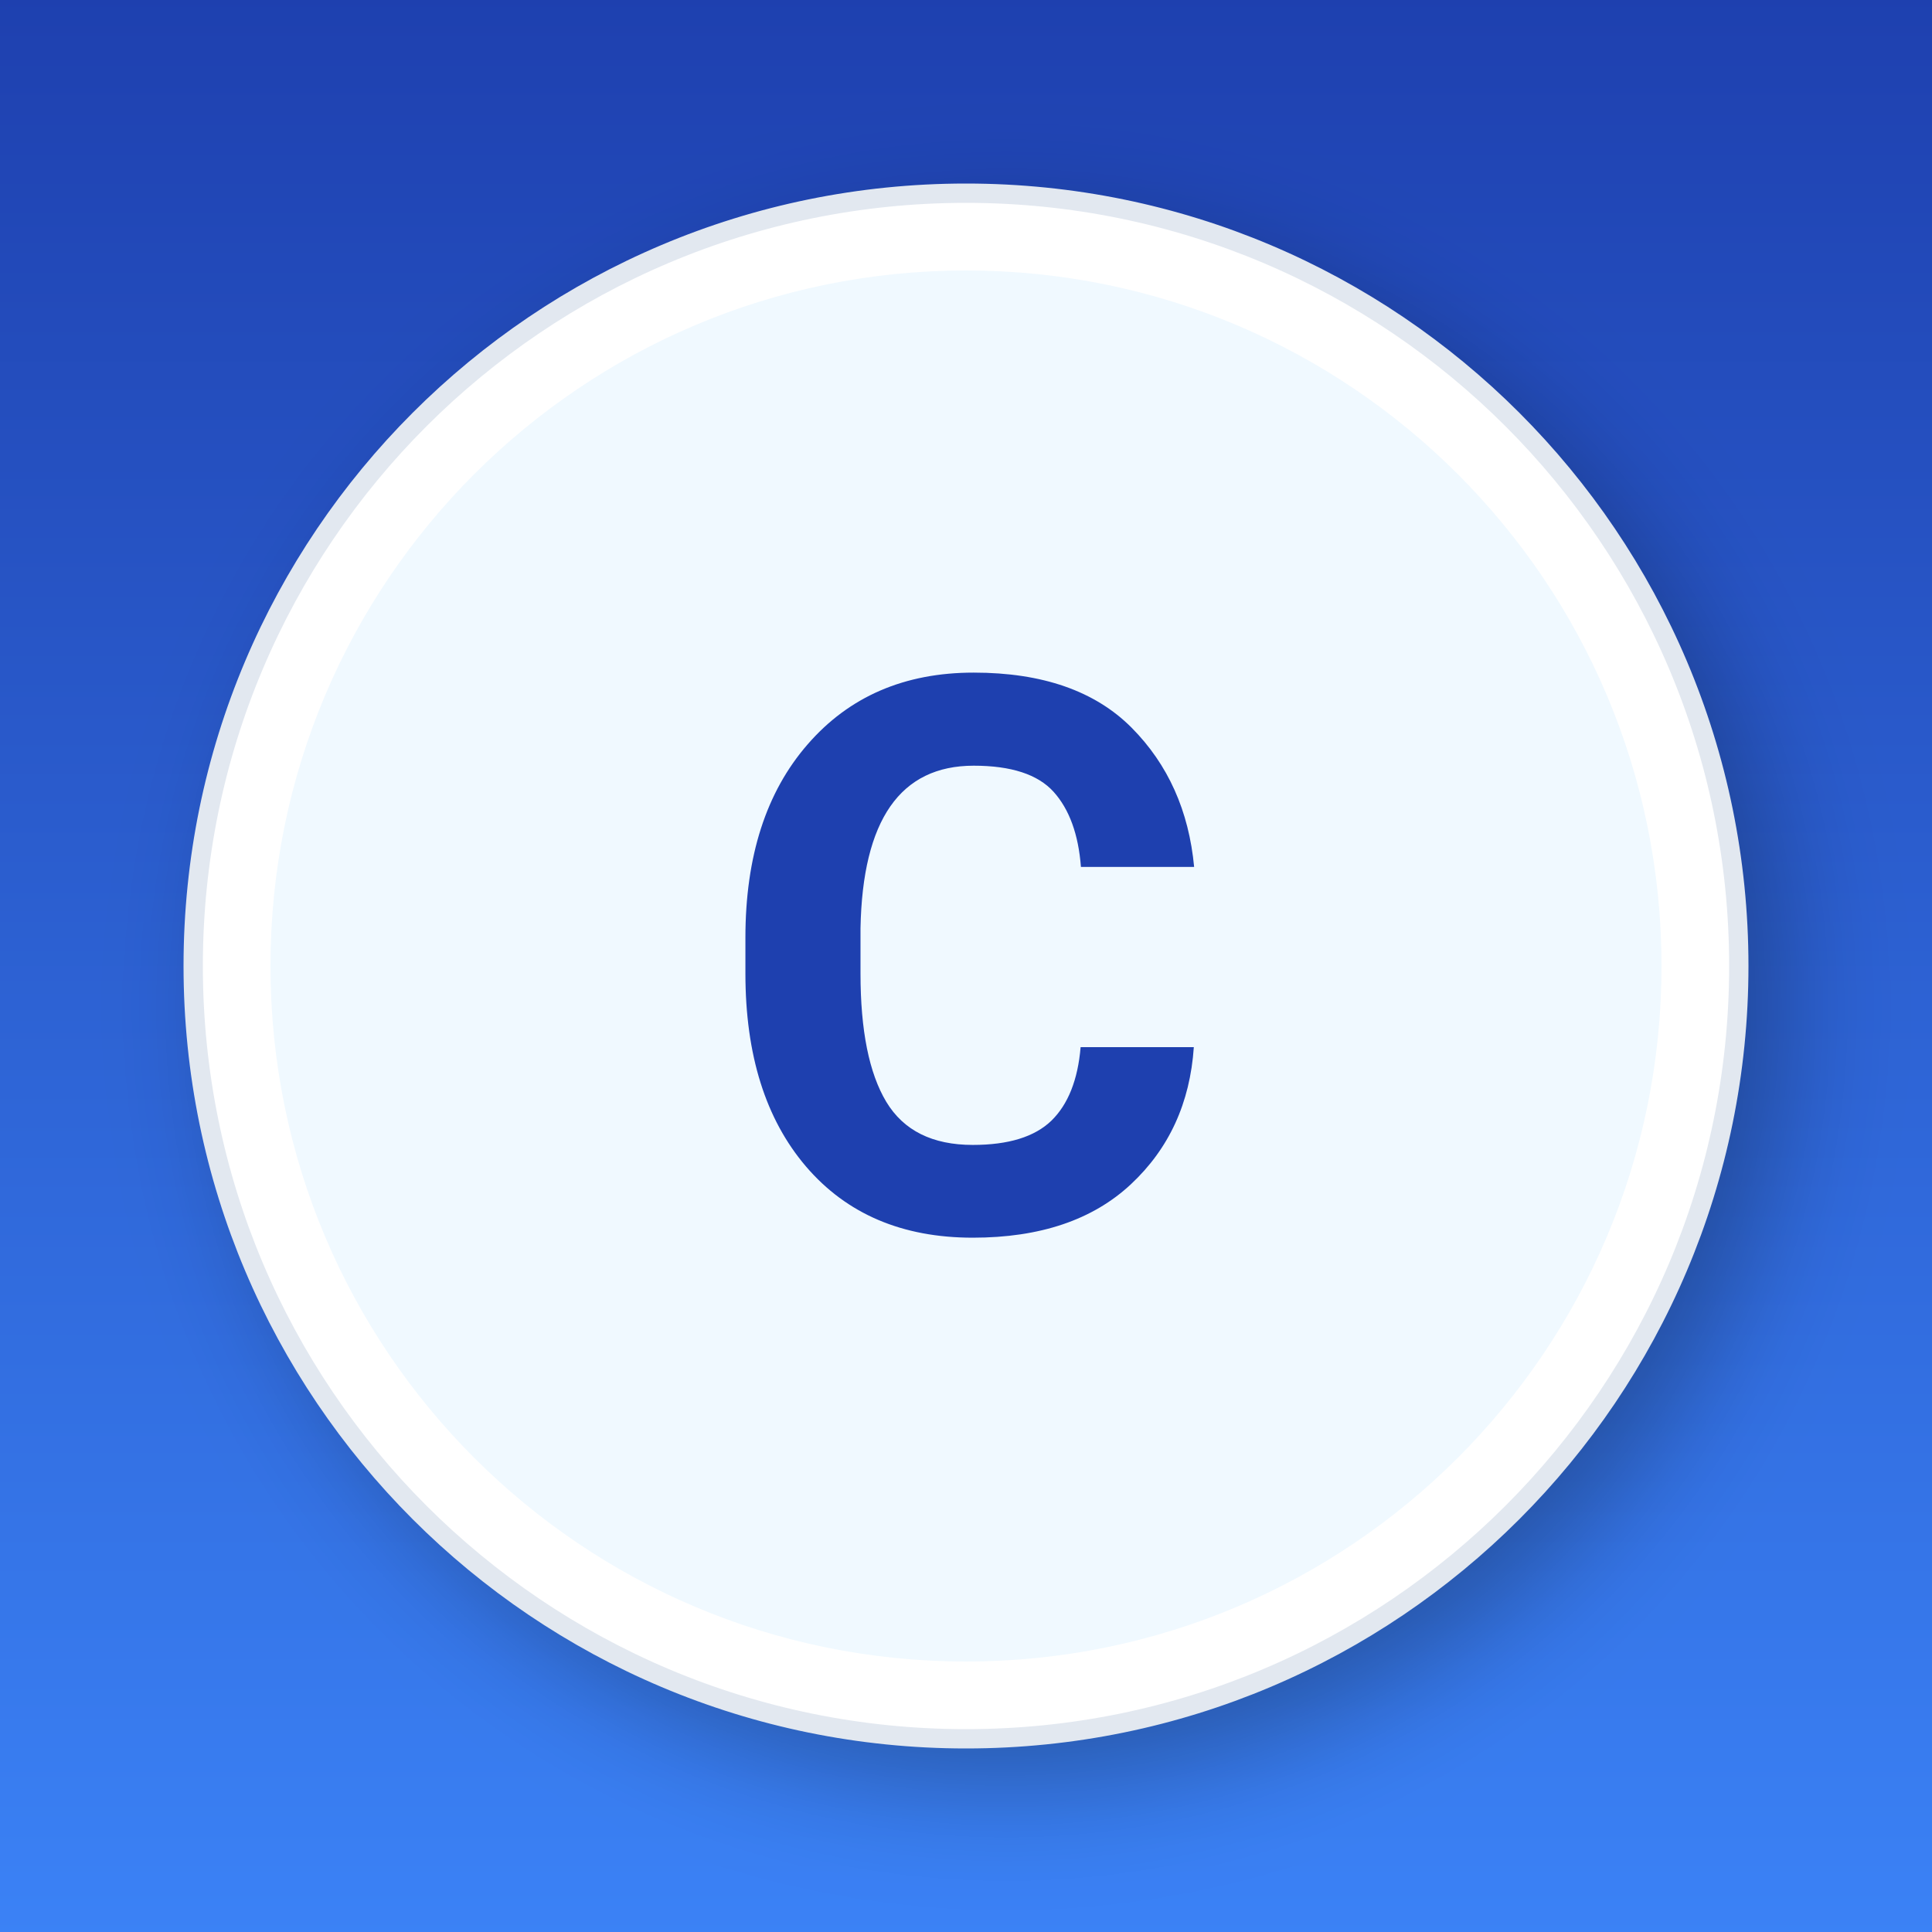
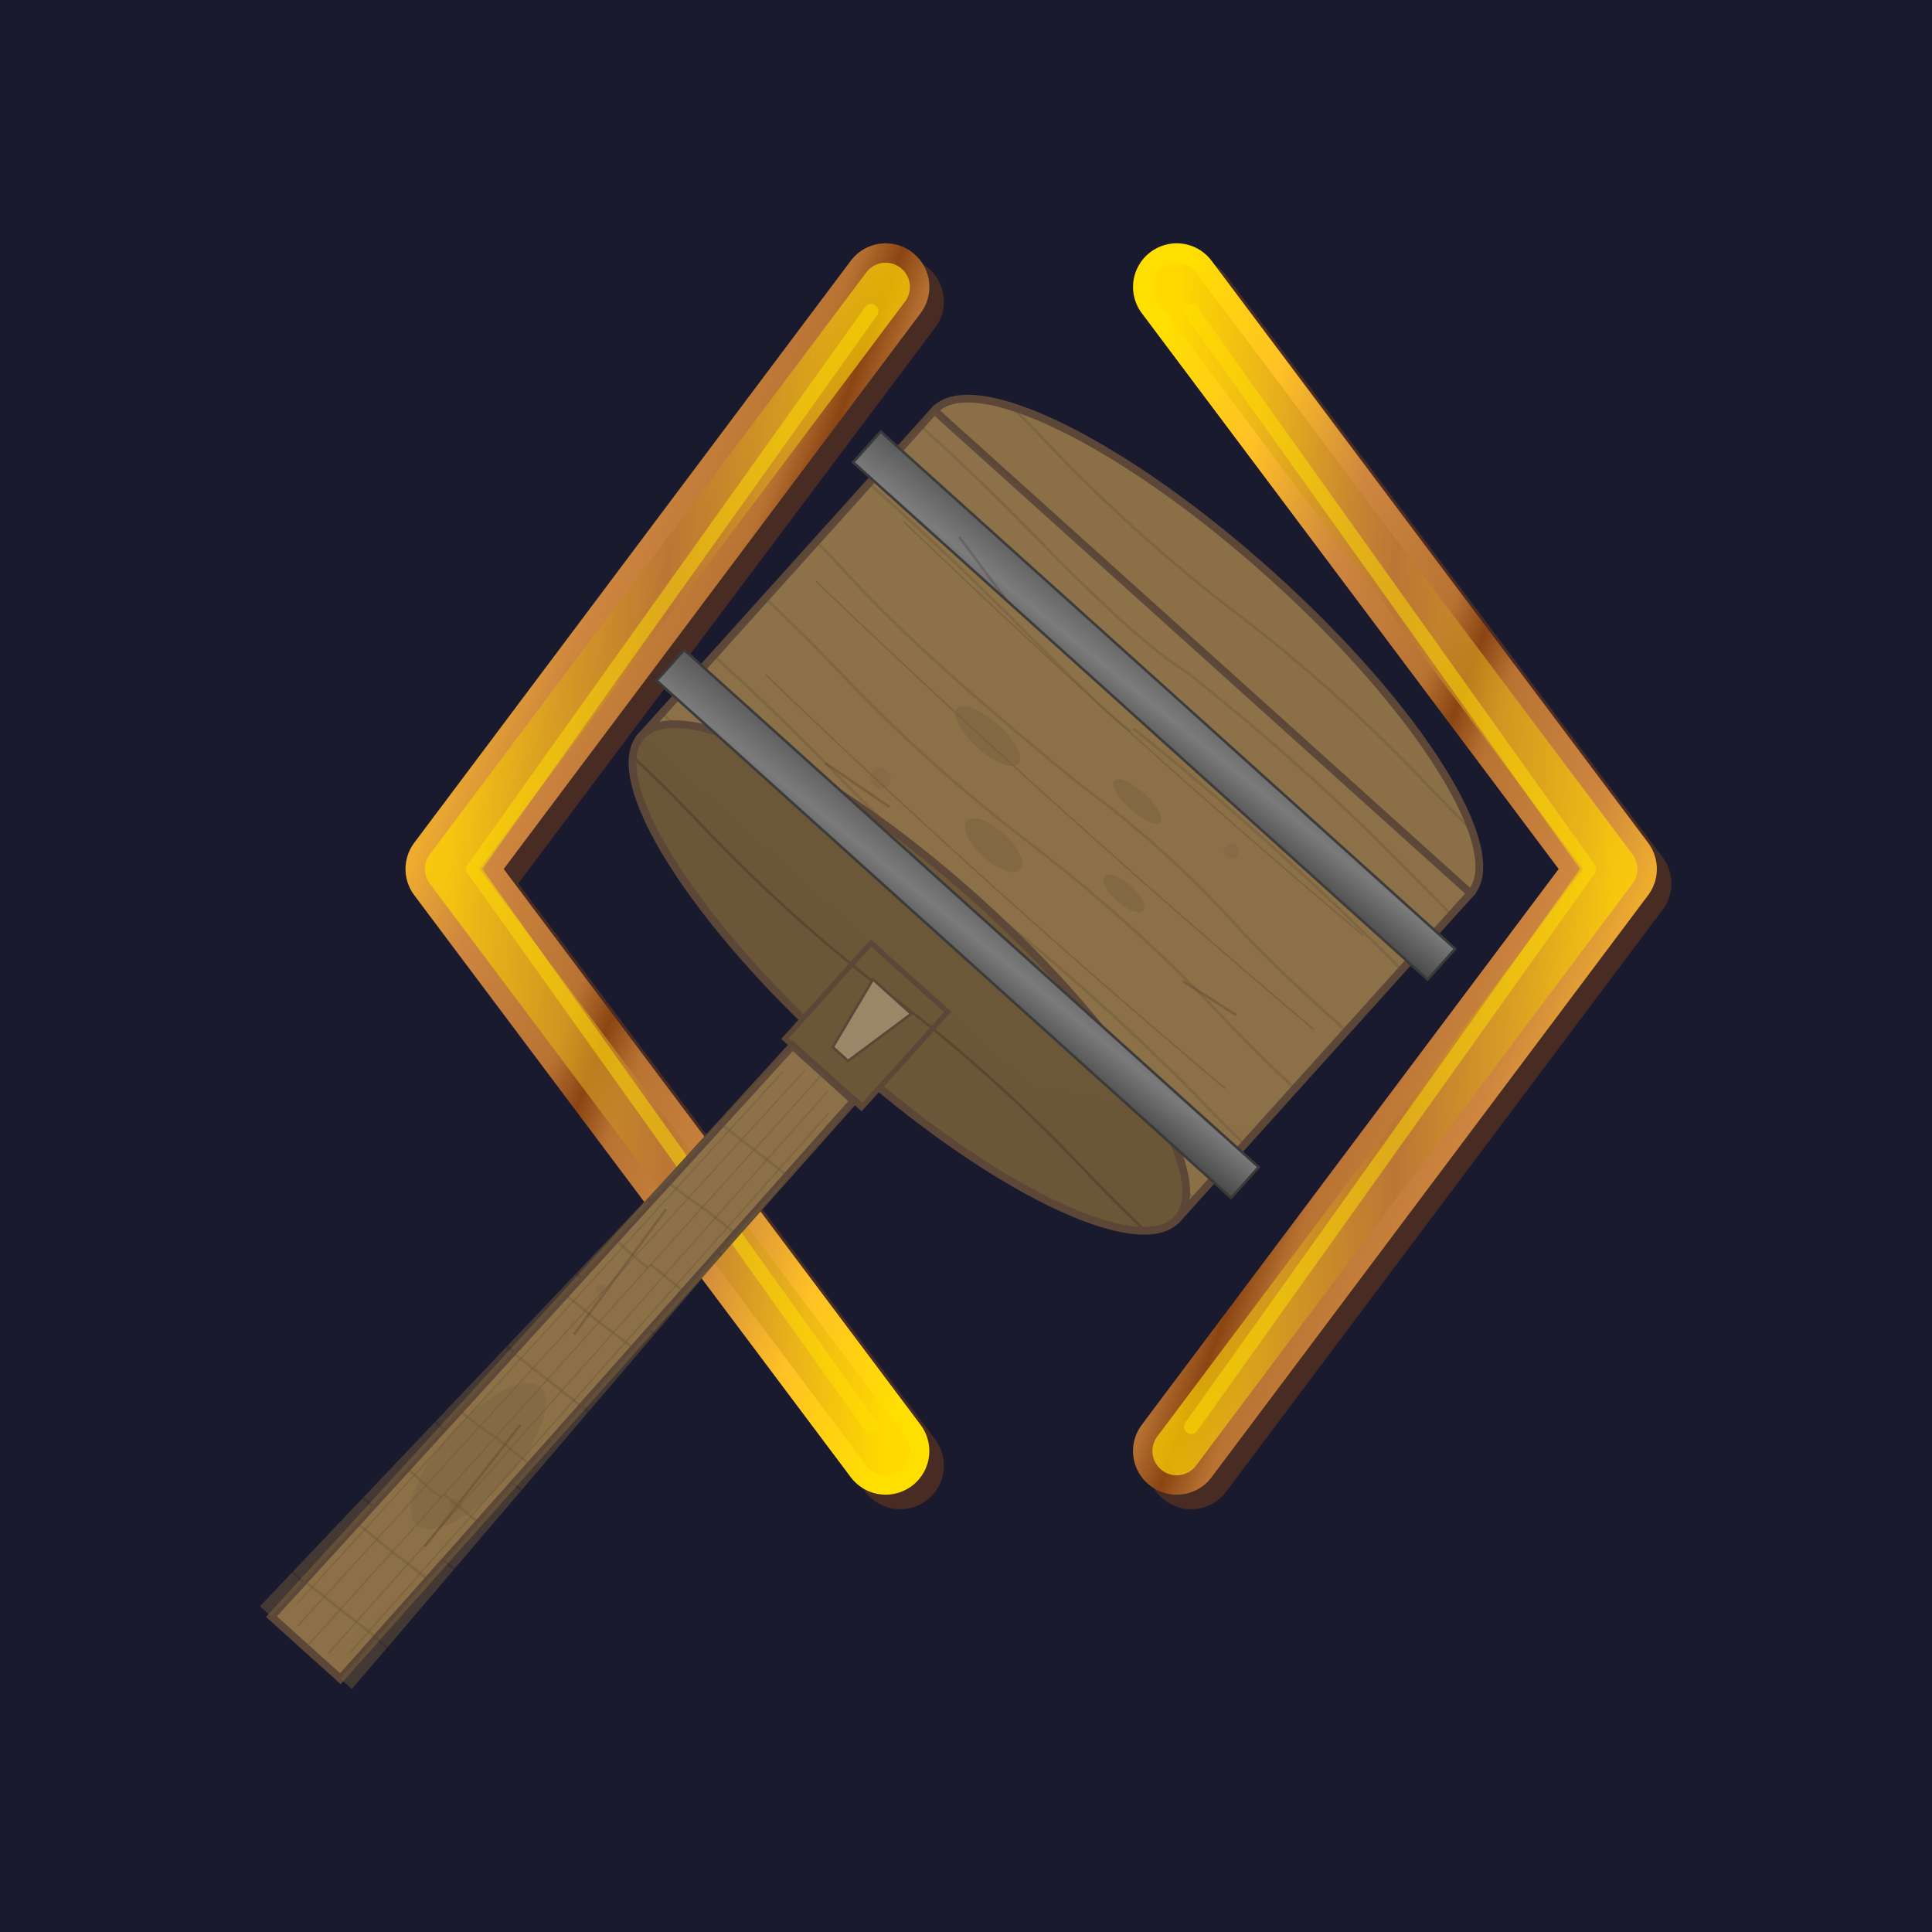
<svg xmlns="http://www.w3.org/2000/svg" width="96" height="96" viewBox="0 0 96 96">
-   <defs>
-     <linearGradient id="bgGradient" x1="0%" y1="0%" x2="0%" y2="100%">
-       <stop offset="0%" style="stop-color:#1e40af;stop-opacity:1" />
-       <stop offset="100%" style="stop-color:#3b82f6;stop-opacity:1" />
-     </linearGradient>
-     <filter id="shadow" x="-50%" y="-50%" width="200%" height="200%">
-       <feDropShadow dx="2" dy="2" stdDeviation="3" flood-opacity="0.3" />
-     </filter>
-   </defs>
-   <rect width="96" height="96" fill="url(#bgGradient)" />
-   <circle cx="48" cy="48" r="38.4" fill="white" filter="url(#shadow)" />
-   <circle cx="48" cy="48" r="34.56" fill="#f0f9ff" />
-   <text x="48" y="48" font-family="-apple-system, BlinkMacSystemFont, 'Segoe UI', Roboto, sans-serif" font-size="38.4" font-weight="bold" fill="#1e40af" text-anchor="middle" dominant-baseline="central">C</text>
-   <circle cx="48" cy="48" r="38.4" fill="none" stroke="#e2e8f0" stroke-width="0.96" />
+   <rect width="96" height="96" fill="#1a1a2e" />
+   <svg x="12" y="12" width="72" height="72" viewBox="128.5 152.5 233.5 239" preserveAspectRatio="xMidYMid meet">
+     <defs>
+       <pattern id="oakGrain" x="0" y="0" width="100" height="200" patternUnits="userSpaceOnUse">
+         <rect width="100" height="200" fill="#8B6F47" />
+         <path d="M0,10 Q25,8 50,10 T100,10" stroke="#6B5637" stroke-width="0.5" fill="none" opacity="0.4" />
+         <path d="M0,25 Q30,23 60,25 T100,25" stroke="#6B5637" stroke-width="0.5" fill="none" opacity="0.4" />
+         <path d="M0,40 Q35,38 70,40 T100,40" stroke="#6B5637" stroke-width="0.5" fill="none" opacity="0.4" />
+         <path d="M0,55 Q20,53 40,55 T100,55" stroke="#6B5637" stroke-width="0.5" fill="none" opacity="0.4" />
+         <path d="M0,70 Q25,68 50,70 T100,70" stroke="#6B5637" stroke-width="0.5" fill="none" opacity="0.4" />
+         <path d="M0,85 Q30,83 60,85 T100,85" stroke="#6B5637" stroke-width="0.5" fill="none" opacity="0.4" />
+         <path d="M0,100 Q35,98 70,100 T100,100" stroke="#6B5637" stroke-width="0.5" fill="none" opacity="0.4" />
+         <path d="M0,115 Q20,113 40,115 T100,115" stroke="#6B5637" stroke-width="0.5" fill="none" opacity="0.4" />
+         <path d="M0,130 Q25,128 50,130 T100,130" stroke="#6B5637" stroke-width="0.5" fill="none" opacity="0.4" />
+         <path d="M0,145 Q30,143 60,145 T100,145" stroke="#6B5637" stroke-width="0.5" fill="none" opacity="0.4" />
+         <path d="M0,160 Q35,158 70,160 T100,160" stroke="#6B5637" stroke-width="0.5" fill="none" opacity="0.4" />
+         <path d="M0,175 Q20,173 40,175 T100,175" stroke="#6B5637" stroke-width="0.5" fill="none" opacity="0.4" />
+         <path d="M0,190 Q25,188 50,190 T100,190" stroke="#6B5637" stroke-width="0.5" fill="none" opacity="0.4" />
+       </pattern>
+       <pattern id="oakGrainDark" x="0" y="0" width="100" height="200" patternUnits="userSpaceOnUse">
+         <rect width="100" height="200" fill="#6B5637" />
+         <path d="M0,10 Q25,8 50,10 T100,10" stroke="#4B3627" stroke-width="0.5" fill="none" opacity="0.5" />
+         <path d="M0,30 Q30,28 60,30 T100,30" stroke="#4B3627" stroke-width="0.5" fill="none" opacity="0.5" />
+         <path d="M0,50 Q35,48 70,50 T100,50" stroke="#4B3627" stroke-width="0.5" fill="none" opacity="0.5" />
+         <path d="M0,70 Q20,68 40,70 T100,70" stroke="#4B3627" stroke-width="0.5" fill="none" opacity="0.5" />
+         <path d="M0,90 Q25,88 50,90 T100,90" stroke="#4B3627" stroke-width="0.5" fill="none" opacity="0.5" />
+         <path d="M0,110 Q30,108 60,110 T100,110" stroke="#4B3627" stroke-width="0.5" fill="none" opacity="0.5" />
+         <path d="M0,130 Q35,128 70,130 T100,130" stroke="#4B3627" stroke-width="0.5" fill="none" opacity="0.5" />
+         <path d="M0,150 Q20,148 40,150 T100,150" stroke="#4B3627" stroke-width="0.5" fill="none" opacity="0.5" />
+         <path d="M0,170 Q25,168 50,170 T100,170" stroke="#4B3627" stroke-width="0.5" fill="none" opacity="0.5" />
+         <path d="M0,190 Q30,188 60,190 T100,190" stroke="#4B3627" stroke-width="0.5" fill="none" opacity="0.5" />
+       </pattern>
+       <linearGradient id="ironGradient" x1="0%" y1="0%" x2="100%" y2="100%">
+         <stop offset="0%" style="stop-color:#5A5A5A;stop-opacity:1" />
+         <stop offset="50%" style="stop-color:#7A7A7A;stop-opacity:1" />
+         <stop offset="100%" style="stop-color:#4A4A4A;stop-opacity:1" />
+       </linearGradient>
+       <linearGradient id="oilSheen" x1="0%" y1="0%" x2="100%" y2="100%">
+         <stop offset="0%" style="stop-color:#FFFFFF;stop-opacity:0.1" />
+         <stop offset="50%" style="stop-color:#FFFFFF;stop-opacity:0.05" />
+         <stop offset="100%" style="stop-color:#FFFFFF;stop-opacity:0" />
+       </linearGradient>
+       <linearGradient id="metalGradient" x1="0%" y1="0%" x2="100%" y2="100%">
+         <stop offset="0%" style="stop-color:#FFDF00;stop-opacity:1" />
+         <stop offset="15%" style="stop-color:#FFC125;stop-opacity:1" />
+         <stop offset="30%" style="stop-color:#CD853F;stop-opacity:1" />
+         <stop offset="45%" style="stop-color:#B87333;stop-opacity:1" />
+         <stop offset="50%" style="stop-color:#8B4513;stop-opacity:1" />
+         <stop offset="55%" style="stop-color:#B87333;stop-opacity:1" />
+         <stop offset="70%" style="stop-color:#CD853F;stop-opacity:1" />
+         <stop offset="85%" style="stop-color:#FFC125;stop-opacity:1" />
+         <stop offset="100%" style="stop-color:#FFDF00;stop-opacity:1" />
+       </linearGradient>
+       <linearGradient id="bracketGradient" x1="0%" y1="0%" x2="100%" y2="0%">
+         <stop offset="0%" style="stop-color:#FFD700;stop-opacity:1" />
+         <stop offset="50%" style="stop-color:#B87333;stop-opacity:1" />
+         <stop offset="100%" style="stop-color:#FFD700;stop-opacity:1" />
+       </linearGradient>
+     </defs>
+     <g transform="translate(256, 256) scale(0.8)">
+       <g transform="translate(-75, 0)">
+         <path d="M 45 -120 L -45 0 L 45 120" stroke="#8B4513" stroke-width="18" fill="none" stroke-linecap="round" stroke-linejoin="round" opacity="0.4" transform="translate(3, 3)" />
+         <path d="M 45 -120 L -45 0 L 45 120" stroke="url(#metalGradient)" stroke-width="18" fill="none" stroke-linecap="round" stroke-linejoin="round" />
+         <path d="M 45 -120 L -45 0 L 45 120" stroke="url(#bracketGradient)" stroke-width="10" fill="none" stroke-linecap="round" stroke-linejoin="round" opacity="0.7" />
+         <path d="M 42 -115 L -40 0 L 42 115" stroke="#FFDF00" stroke-width="3" fill="none" stroke-linecap="round" stroke-linejoin="round" opacity="0.5" />
+       </g>
+       <g transform="translate(75, 0)">
+         <path d="M -45 -120 L 45 0 L -45 120" stroke="#8B4513" stroke-width="18" fill="none" stroke-linecap="round" stroke-linejoin="round" opacity="0.4" transform="translate(3, 3)" />
+         <path d="M -45 -120 L 45 0 L -45 120" stroke="url(#metalGradient)" stroke-width="18" fill="none" stroke-linecap="round" stroke-linejoin="round" />
+         <path d="M -45 -120 L 45 0 L -45 120" stroke="url(#bracketGradient)" stroke-width="10" fill="none" stroke-linecap="round" stroke-linejoin="round" opacity="0.7" />
+         <path d="M -42 -115 L 40 0 L -42 115" stroke="#FFDF00" stroke-width="3" fill="none" stroke-linecap="round" stroke-linejoin="round" opacity="0.5" />
+       </g>
+     </g>
+     <g transform="translate(216, 296) rotate(42) scale(0.85)">
+       <g id="malletHead">
+         <ellipse cx="0" cy="-120" rx="70" ry="20" fill="url(#oakGrain)" stroke="#5B4637" stroke-width="1.5" />
+         <rect x="-70" y="-120" width="140" height="85" fill="url(#oakGrain)" stroke="#5B4637" stroke-width="1.5" />
+         <ellipse cx="0" cy="-35" rx="70" ry="20" fill="url(#oakGrainDark)" stroke="#5B4637" stroke-width="1.5" />
+         <rect x="-75" y="-110" width="150" height="8" fill="url(#ironGradient)" stroke="#3A3A3A" stroke-width="0.5" />
+         <rect x="-75" y="-53" width="150" height="8" fill="url(#ironGradient)" stroke="#3A3A3A" stroke-width="0.5" />
+         <ellipse cx="-20" cy="-80" rx="8" ry="3" fill="#6B5637" opacity="0.3" />
+         <ellipse cx="10" cy="-90" rx="6" ry="2" fill="#6B5637" opacity="0.3" />
+         <ellipse cx="-5" cy="-65" rx="7" ry="3" fill="#6B5637" opacity="0.3" />
+         <ellipse cx="20" cy="-75" rx="5" ry="2" fill="#6B5637" opacity="0.3" />
+         <path d="M-60,-100 Q0,-98 60,-100" stroke="#6B5637" stroke-width="0.3" fill="none" opacity="0.5" />
+         <path d="M-65,-80 Q0,-78 65,-80" stroke="#6B5637" stroke-width="0.3" fill="none" opacity="0.5" />
+         <path d="M-60,-60 Q0,-58 60,-60" stroke="#6B5637" stroke-width="0.3" fill="none" opacity="0.5" />
+       </g>
+       <g id="handle">
+         <rect x="-10" y="-35" width="20" height="25" fill="url(#oakGrainDark)" stroke="#5B4637" stroke-width="1" />
+         <path d="M-8,-10 L-9,140 L9,140 L8,-10 Z" fill="url(#oakGrain)" stroke="#5B4637" stroke-width="1.5" />
+         <path d="M-8,-10 Q-10,65 -12,140 L-9,140 Z" fill="url(#oakGrainDark)" opacity="0.5" />
+         <path d="M8,-10 Q10,65 12,140 L9,140 Z" fill="url(#oakGrainDark)" opacity="0.5" />
+         <ellipse cx="0" cy="90" rx="7" ry="18" fill="#6B5637" opacity="0.2" />
+         <line x1="-6" y1="-5" x2="-7" y2="135" stroke="#6B5637" stroke-width="0.3" opacity="0.4" />
+         <line x1="-3" y1="-8" x2="-4" y2="138" stroke="#6B5637" stroke-width="0.3" opacity="0.4" />
+         <line x1="0" y1="-10" x2="0" y2="140" stroke="#6B5637" stroke-width="0.3" opacity="0.4" />
+         <line x1="3" y1="-8" x2="4" y2="138" stroke="#6B5637" stroke-width="0.3" opacity="0.4" />
+         <line x1="6" y1="-5" x2="7" y2="135" stroke="#6B5637" stroke-width="0.3" opacity="0.4" />
+         <path d="M-5,-30 L-2,-15 L2,-15 L5,-30 Z" fill="#9B8667" stroke="#5B4637" stroke-width="0.5" />
+       </g>
+       <g id="aging" opacity="0.3">
+         <line x1="-50" y1="-105" x2="-35" y2="-102" stroke="#4B3627" stroke-width="0.5" />
+         <line x1="40" y1="-70" x2="52" y2="-72" stroke="#4B3627" stroke-width="0.5" />
+         <line x1="-40" y1="-55" x2="-25" y2="-57" stroke="#4B3627" stroke-width="0.5" />
+         <line x1="-5" y1="30" x2="-2" y2="60" stroke="#4B3627" stroke-width="0.5" />
+         <line x1="2" y1="80" x2="4" y2="110" stroke="#4B3627" stroke-width="0.5" />
+         <circle cx="-30" cy="-60" r="2" fill="#5B4637" opacity="0.4" />
+         <circle cx="30" cy="-95" r="1.5" fill="#5B4637" opacity="0.4" />
+         <circle cx="-4" cy="50" r="1" fill="#5B4637" opacity="0.4" />
+         <circle cx="3" cy="100" r="1.2" fill="#5B4637" opacity="0.4" />
+       </g>
+       <g id="sheen" opacity="0.15">
+         <rect x="-70" y="-120" width="140" height="85" fill="url(#oilSheen)" />
+         <path d="M-8,-10 L-9,140 L9,140 L8,-10 Z" fill="url(#oilSheen)" />
+       </g>
+     </g>
+   </svg>
</svg>
